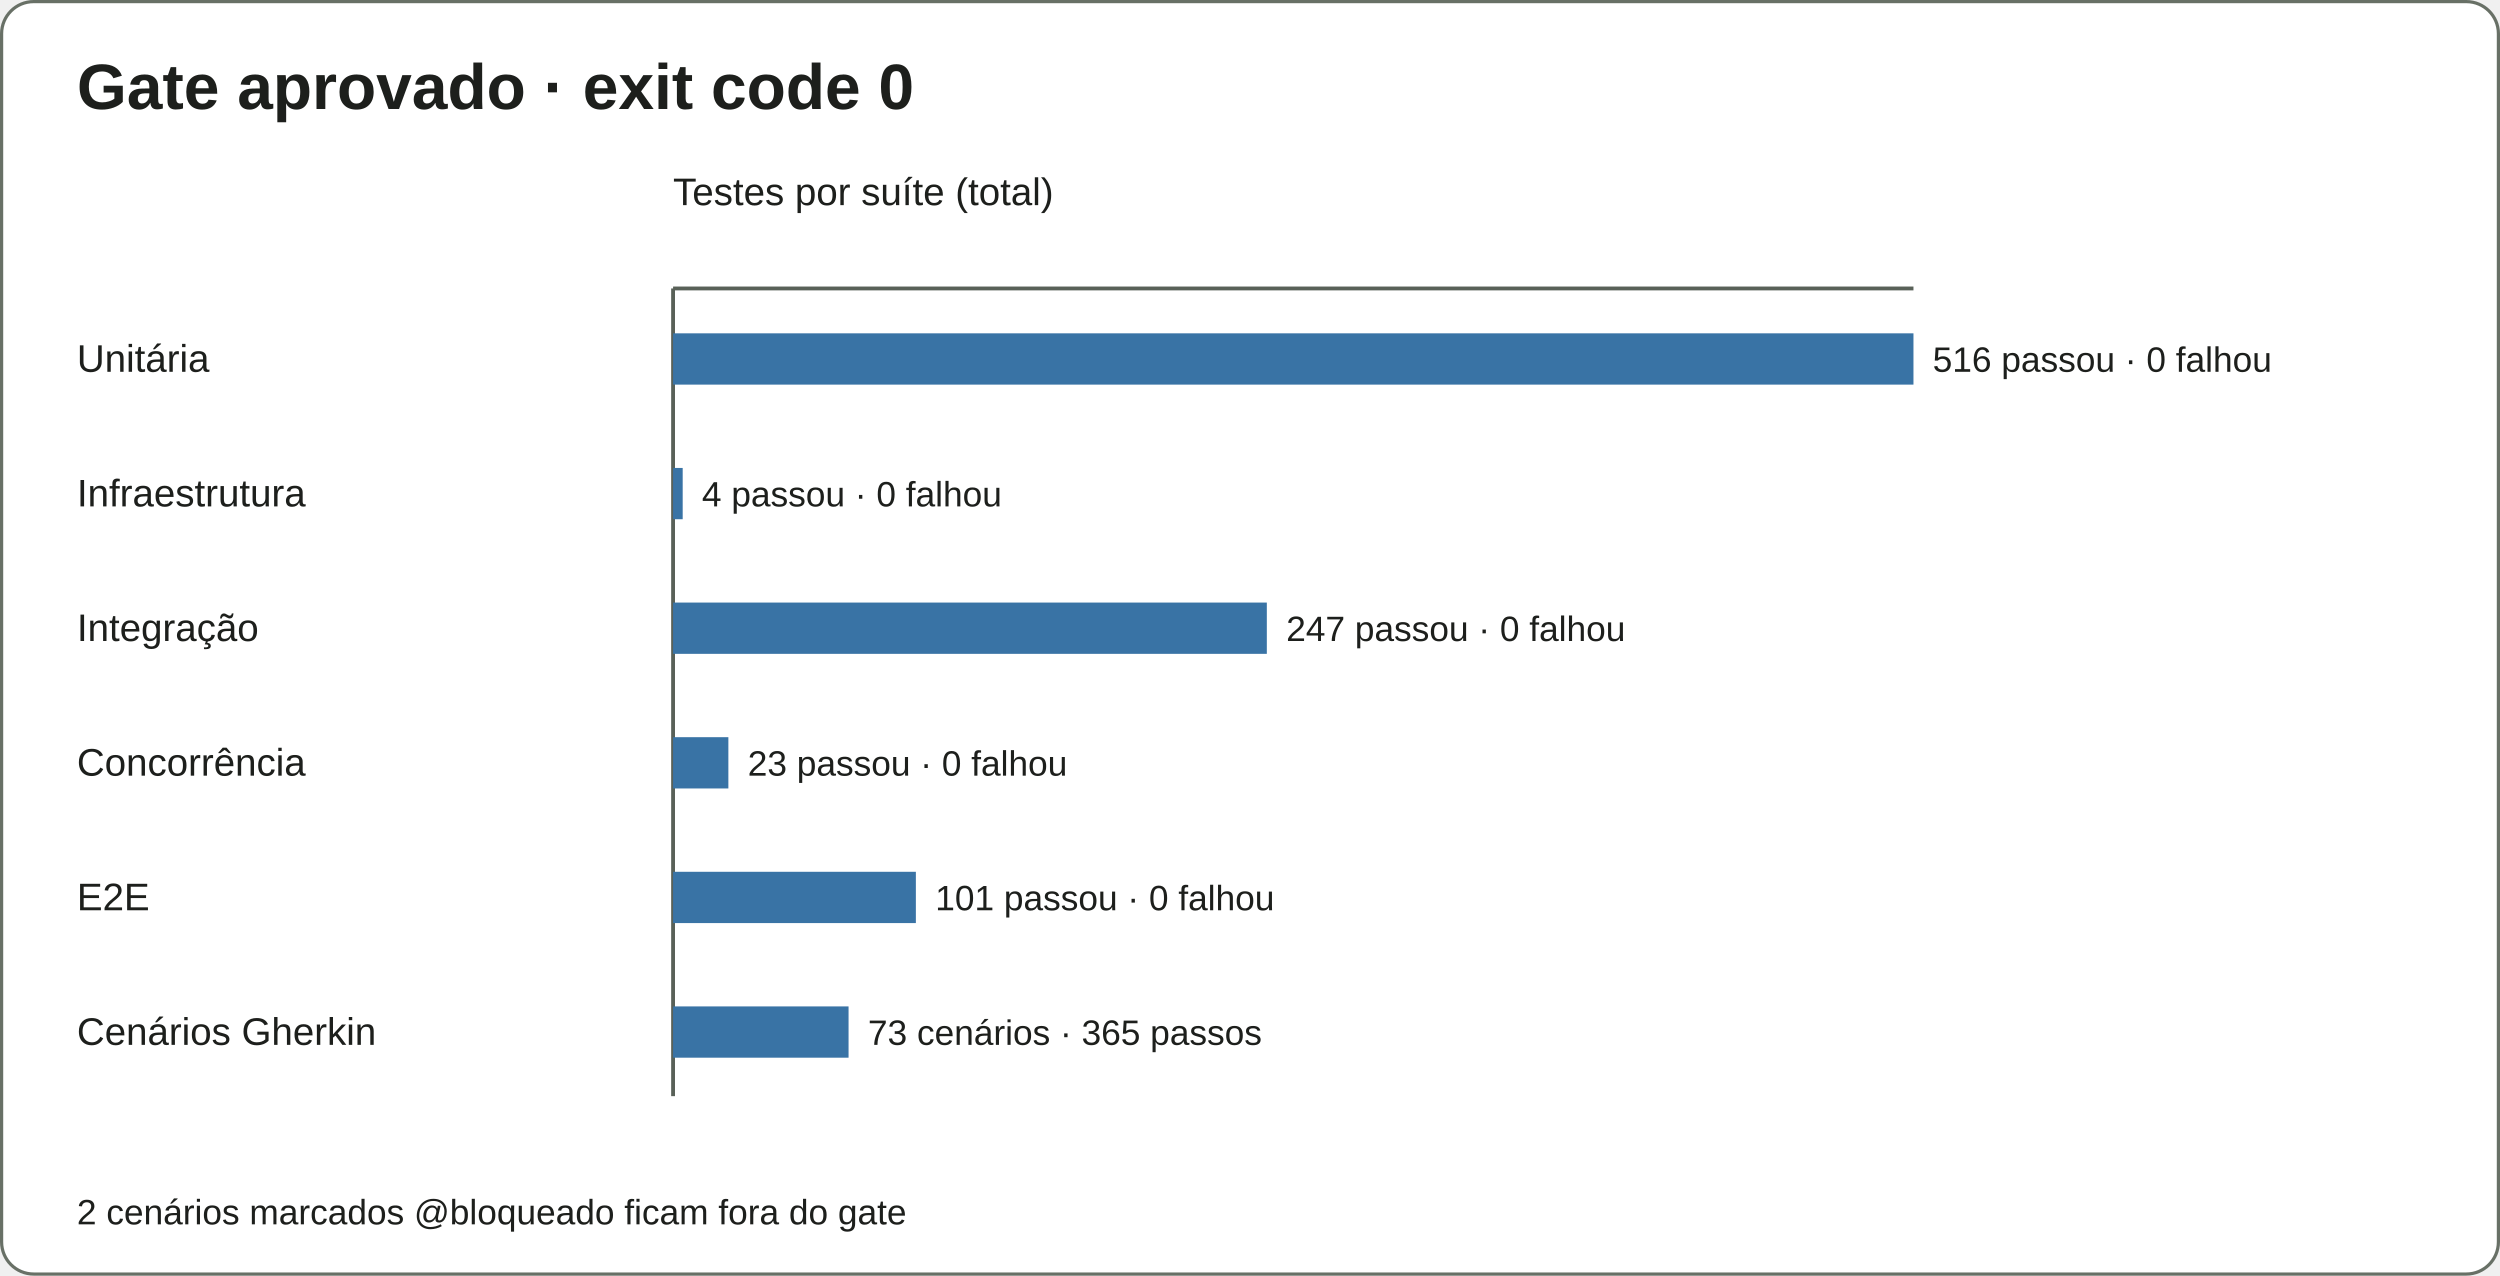
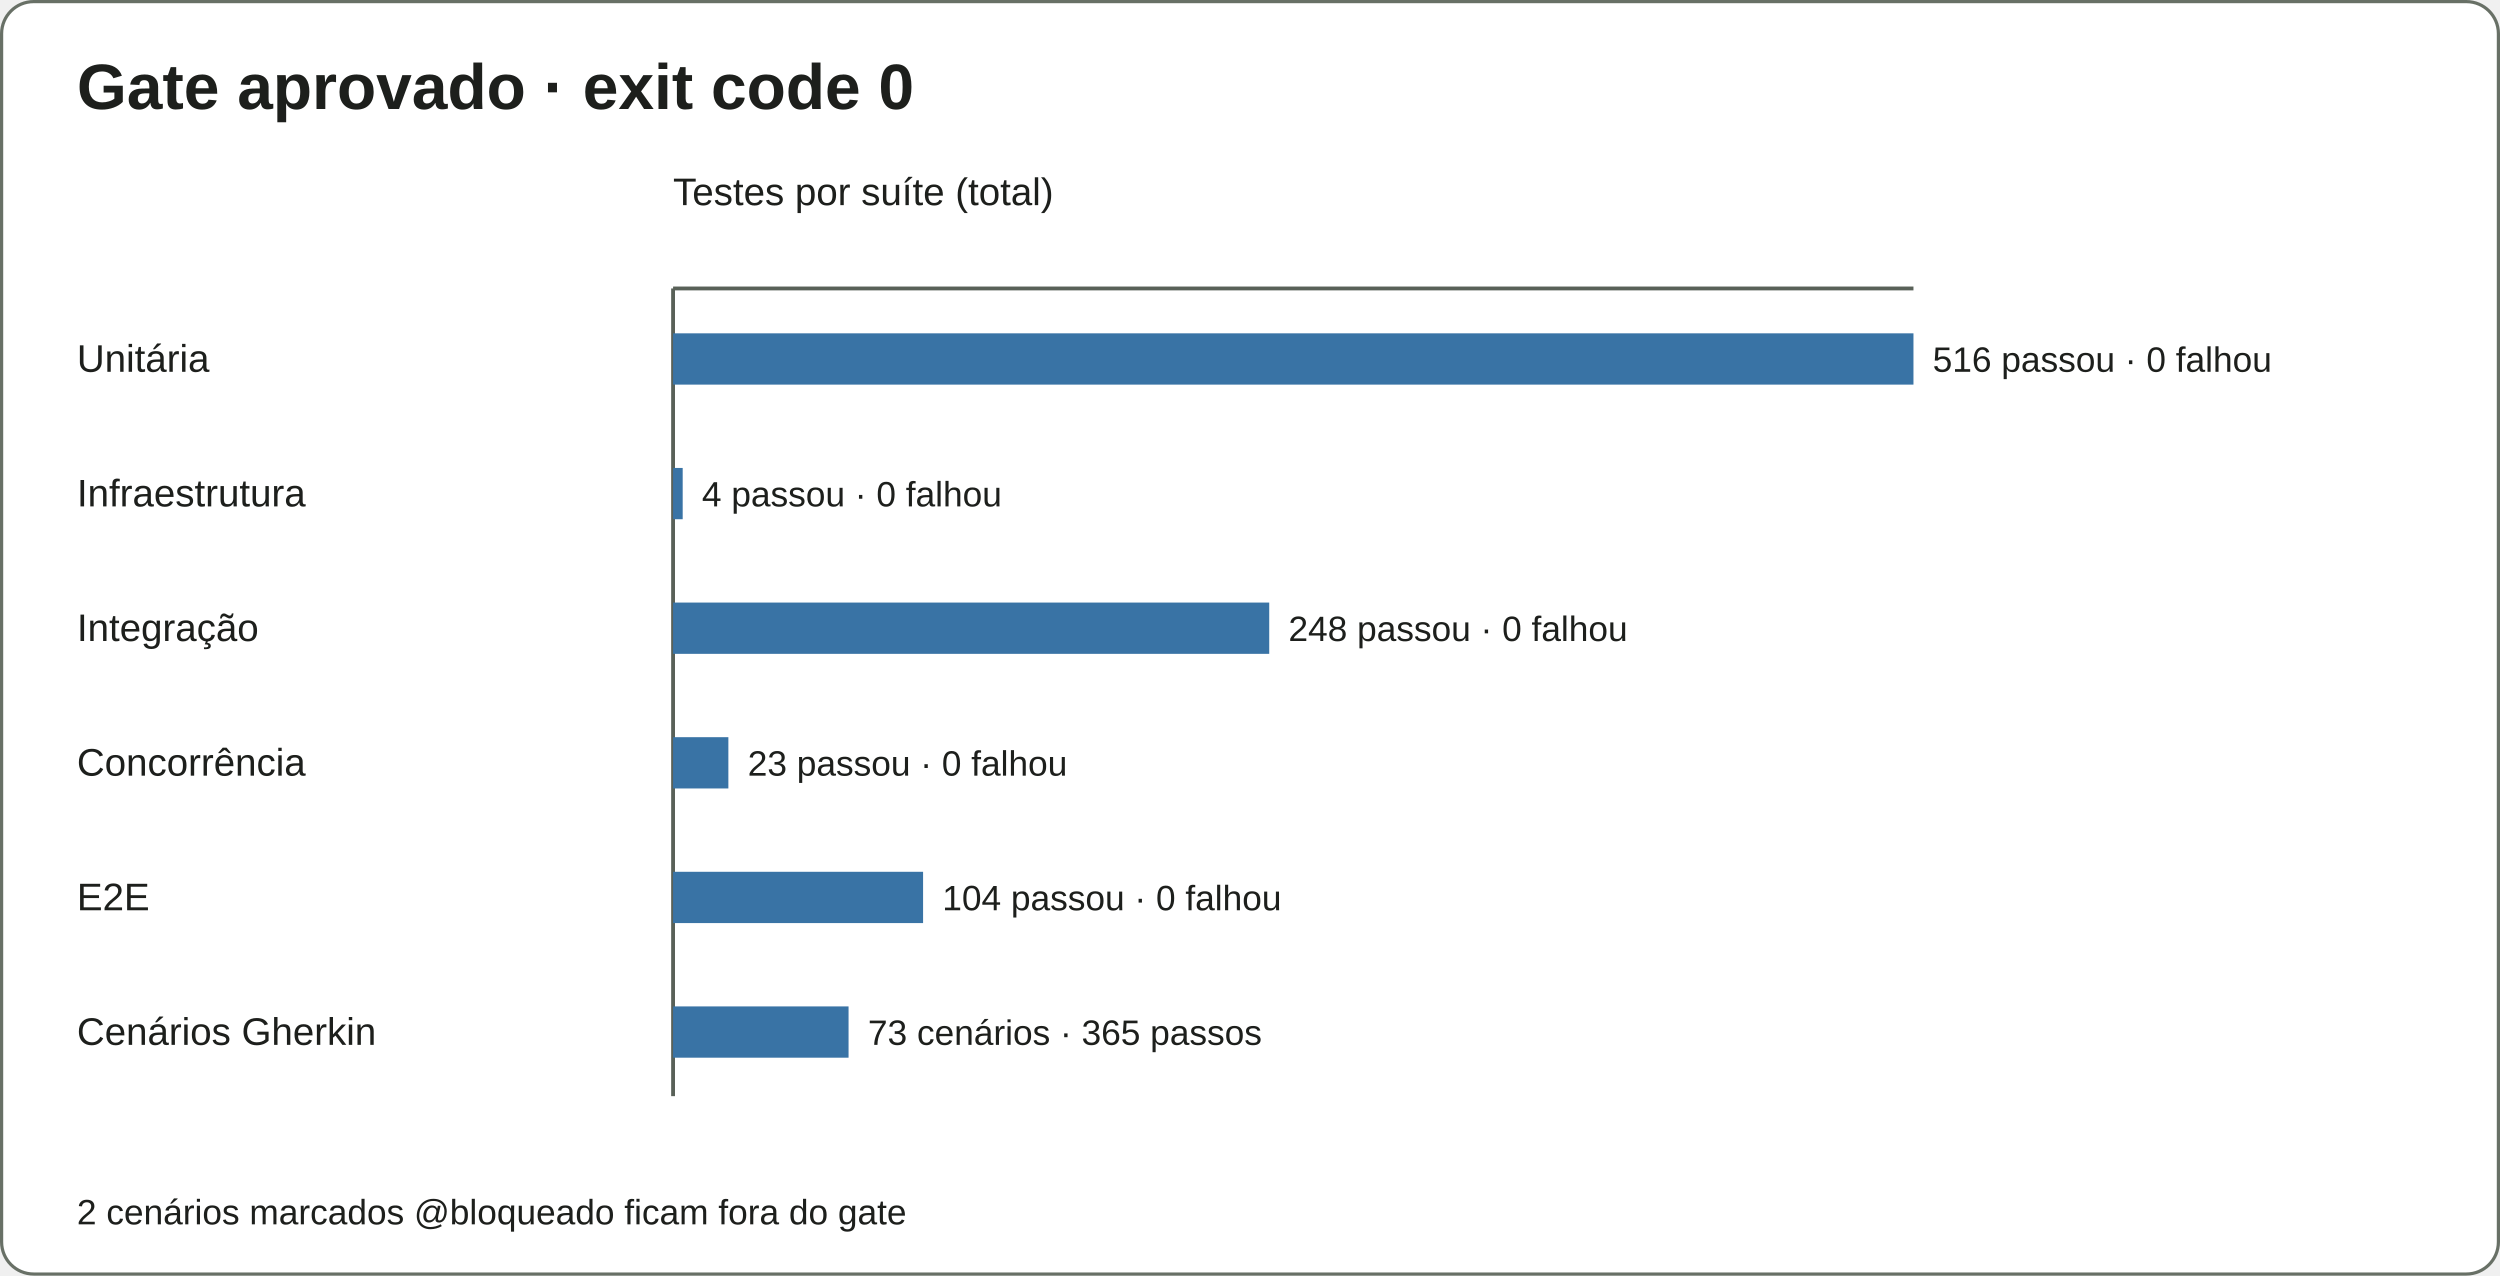
<svg xmlns="http://www.w3.org/2000/svg" width="780" height="398" viewBox="0 0 780 398" role="img" aria-label="Gate aprovado · exit code 0" font-family="Arial, Helvetica, sans-serif">
  <rect x="0.5" y="0.5" width="779" height="397" rx="10" fill="#ffffff" stroke="#687066" />
  <text x="24" y="34" font-size="20" font-weight="700" fill="#1d1f1c">Gate aprovado · exit code 0</text>
  <text x="210.0" y="64.0" text-anchor="start" font-size="12" fill="#1d1f1c">Testes por suíte (total)</text>
  <path d="M 210 90 H 597 M 210 90 V 342" fill="none" stroke="#596158" stroke-width="1.2" />
  <text x="24.0" y="116.0" text-anchor="start" font-size="12" fill="#1d1f1c">Unitária</text>
  <rect x="210" y="104" width="387" height="16" fill="#3973a5" />
  <text x="603.0" y="116.0" text-anchor="start" font-size="11" fill="#1d1f1c">516 passou · 0 falhou</text>
  <text x="24.0" y="158.0" text-anchor="start" font-size="12" fill="#1d1f1c">Infraestrutura</text>
  <rect x="210" y="146" width="3" height="16" fill="#3973a5" />
  <text x="219.0" y="158.0" text-anchor="start" font-size="11" fill="#1d1f1c">4 passou · 0 falhou</text>
  <text x="24.0" y="200.0" text-anchor="start" font-size="12" fill="#1d1f1c">Integração</text>
-   <rect x="210" y="188" width="185.25" height="16" fill="#3973a5" />
-   <text x="401.3" y="200.0" text-anchor="start" font-size="11" fill="#1d1f1c">247 passou · 0 falhou</text>
+   <rect x="210" y="188" width="186" height="16" fill="#3973a5" />
+   <text x="402.0" y="200.0" text-anchor="start" font-size="11" fill="#1d1f1c">248 passou · 0 falhou</text>
  <text x="24.0" y="242.0" text-anchor="start" font-size="12" fill="#1d1f1c">Concorrência</text>
  <rect x="210" y="230" width="17.25" height="16" fill="#3973a5" />
  <text x="233.3" y="242.0" text-anchor="start" font-size="11" fill="#1d1f1c">23 passou · 0 falhou</text>
  <text x="24.0" y="284.0" text-anchor="start" font-size="12" fill="#1d1f1c">E2E</text>
-   <rect x="210" y="272" width="75.75" height="16" fill="#3973a5" />
-   <text x="291.8" y="284.0" text-anchor="start" font-size="11" fill="#1d1f1c">101 passou · 0 falhou</text>
+   <rect x="210" y="272" width="78" height="16" fill="#3973a5" />
+   <text x="294.0" y="284.0" text-anchor="start" font-size="11" fill="#1d1f1c">104 passou · 0 falhou</text>
  <text x="24.0" y="326.0" text-anchor="start" font-size="12" fill="#1d1f1c">Cenários Gherkin</text>
  <rect x="210" y="314" width="54.75" height="16" fill="#3973a5" />
  <text x="270.8" y="326.0" text-anchor="start" font-size="11" fill="#1d1f1c">73 cenários · 365 passos</text>
  <text x="24.0" y="382.0" text-anchor="start" font-size="11" fill="#1d1f1c">2 cenários marcados @bloqueado ficam fora do gate</text>
</svg>
